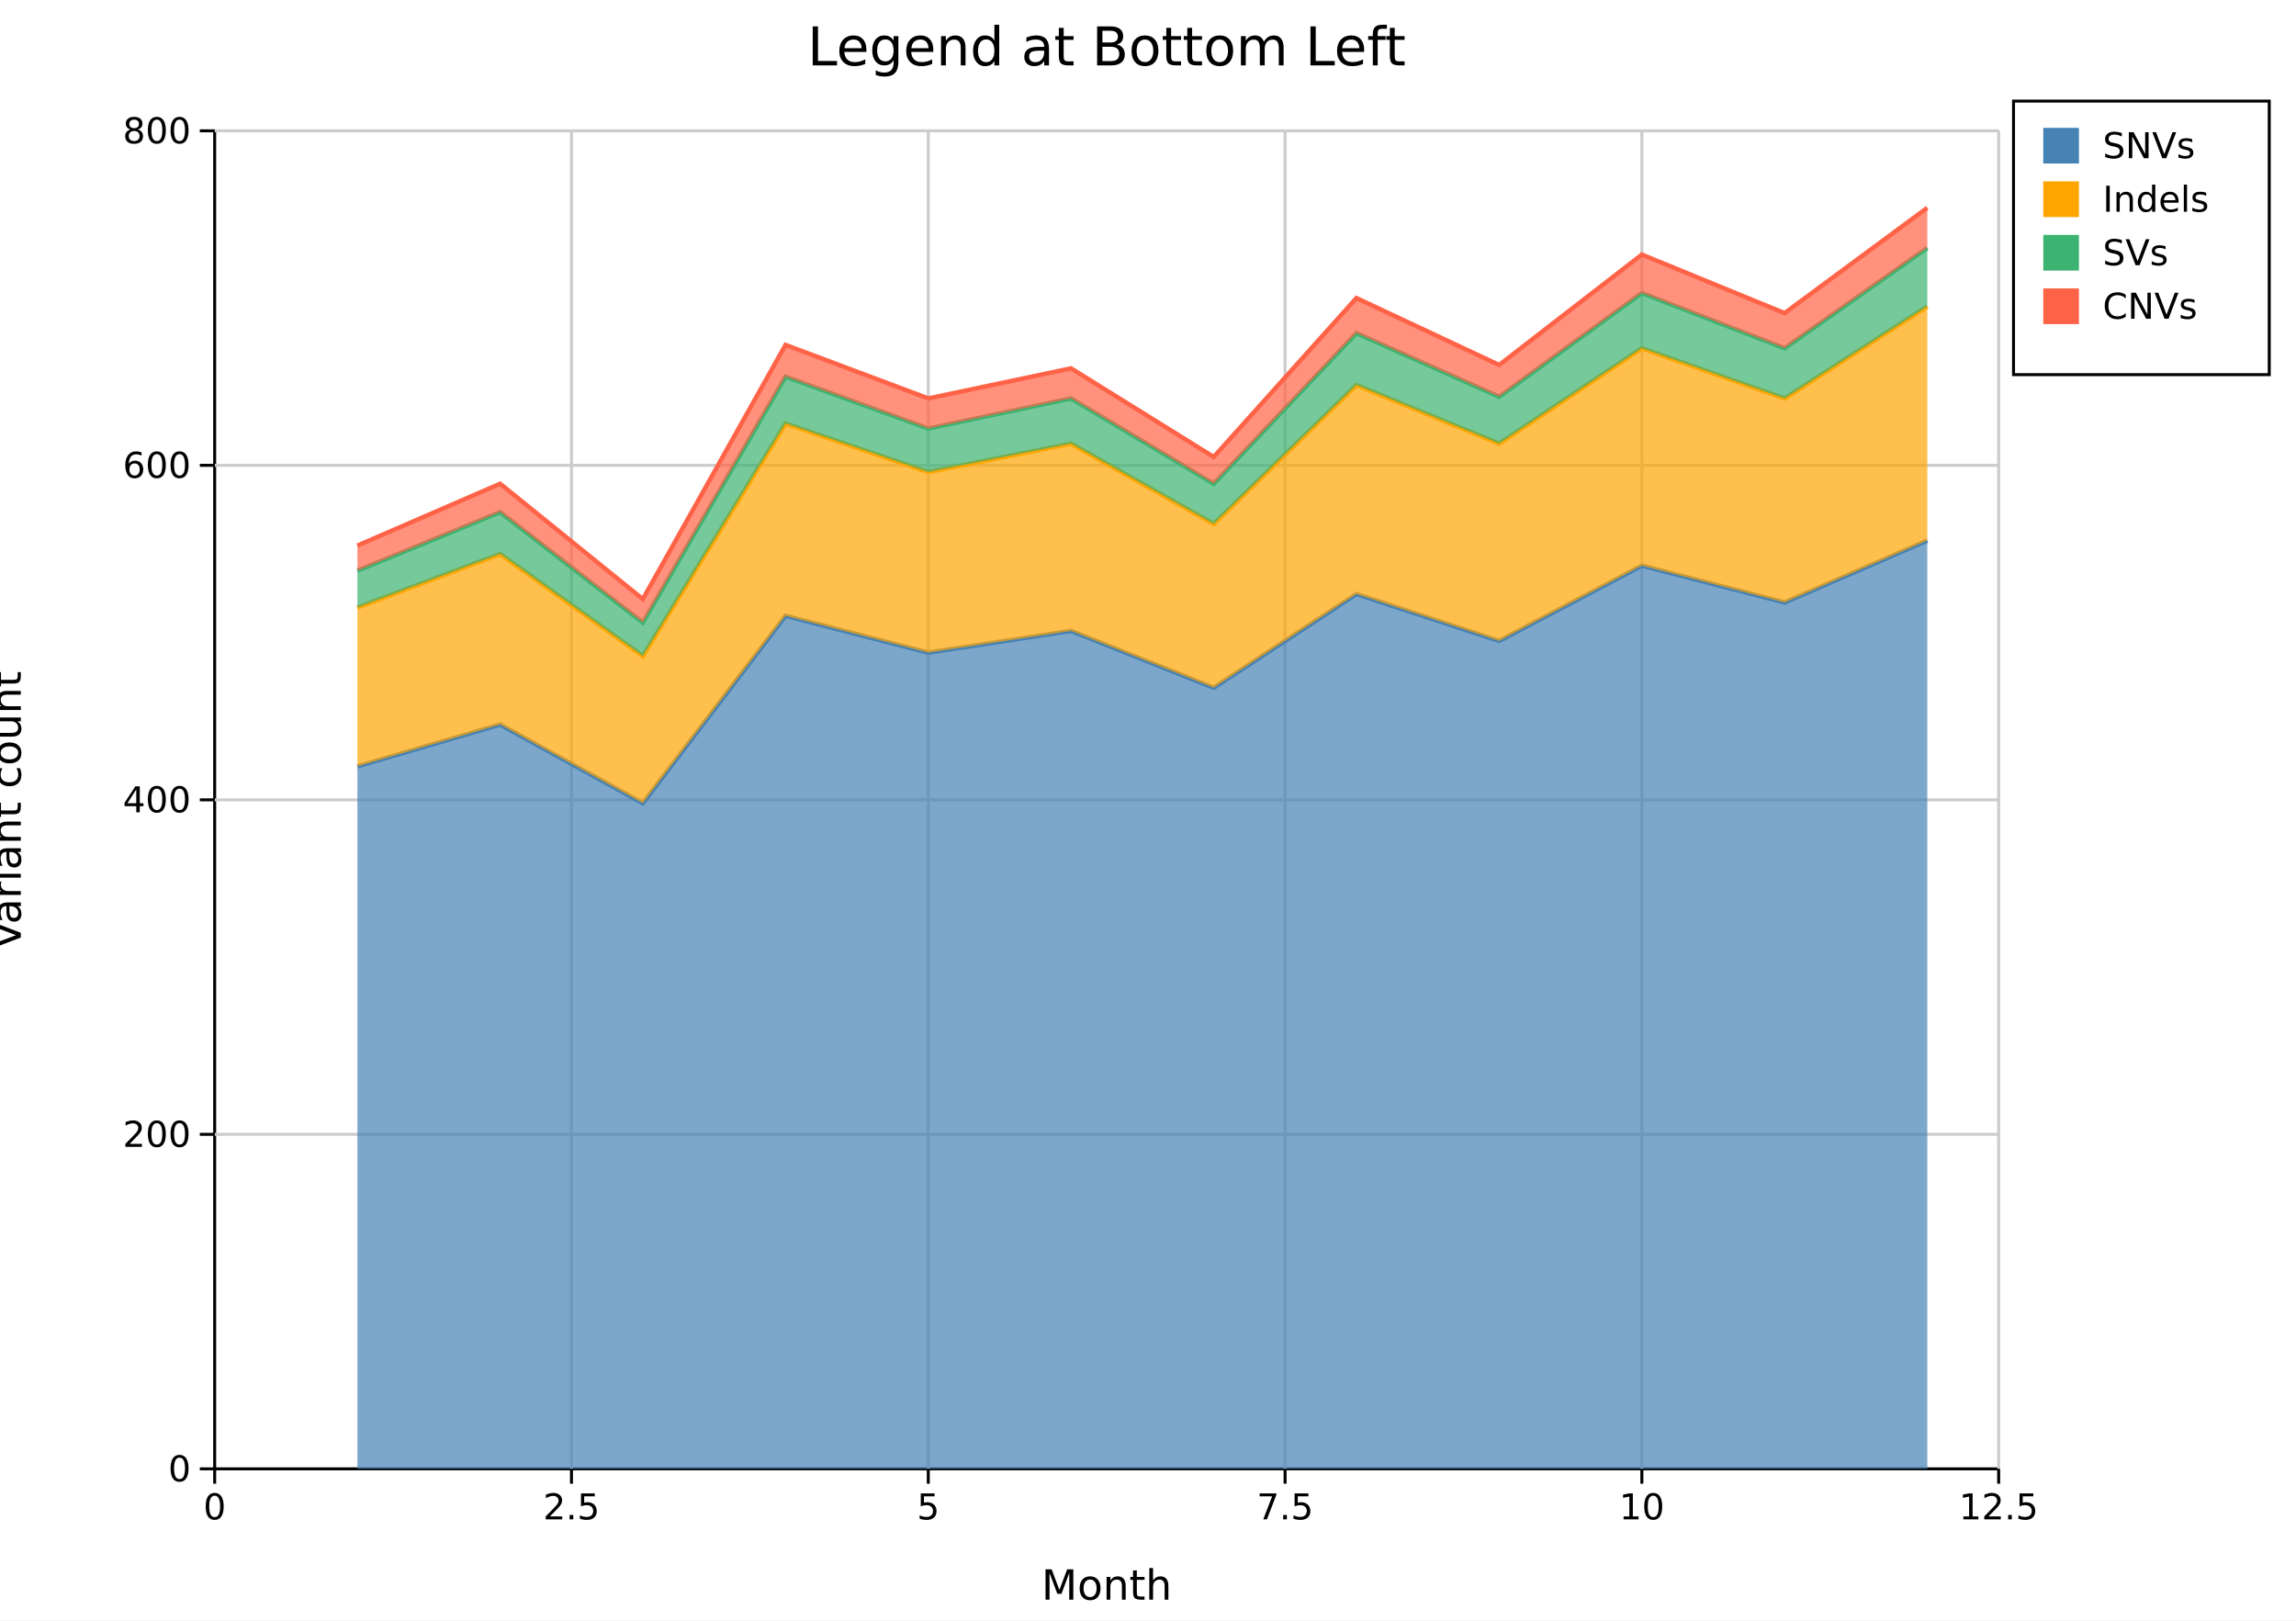
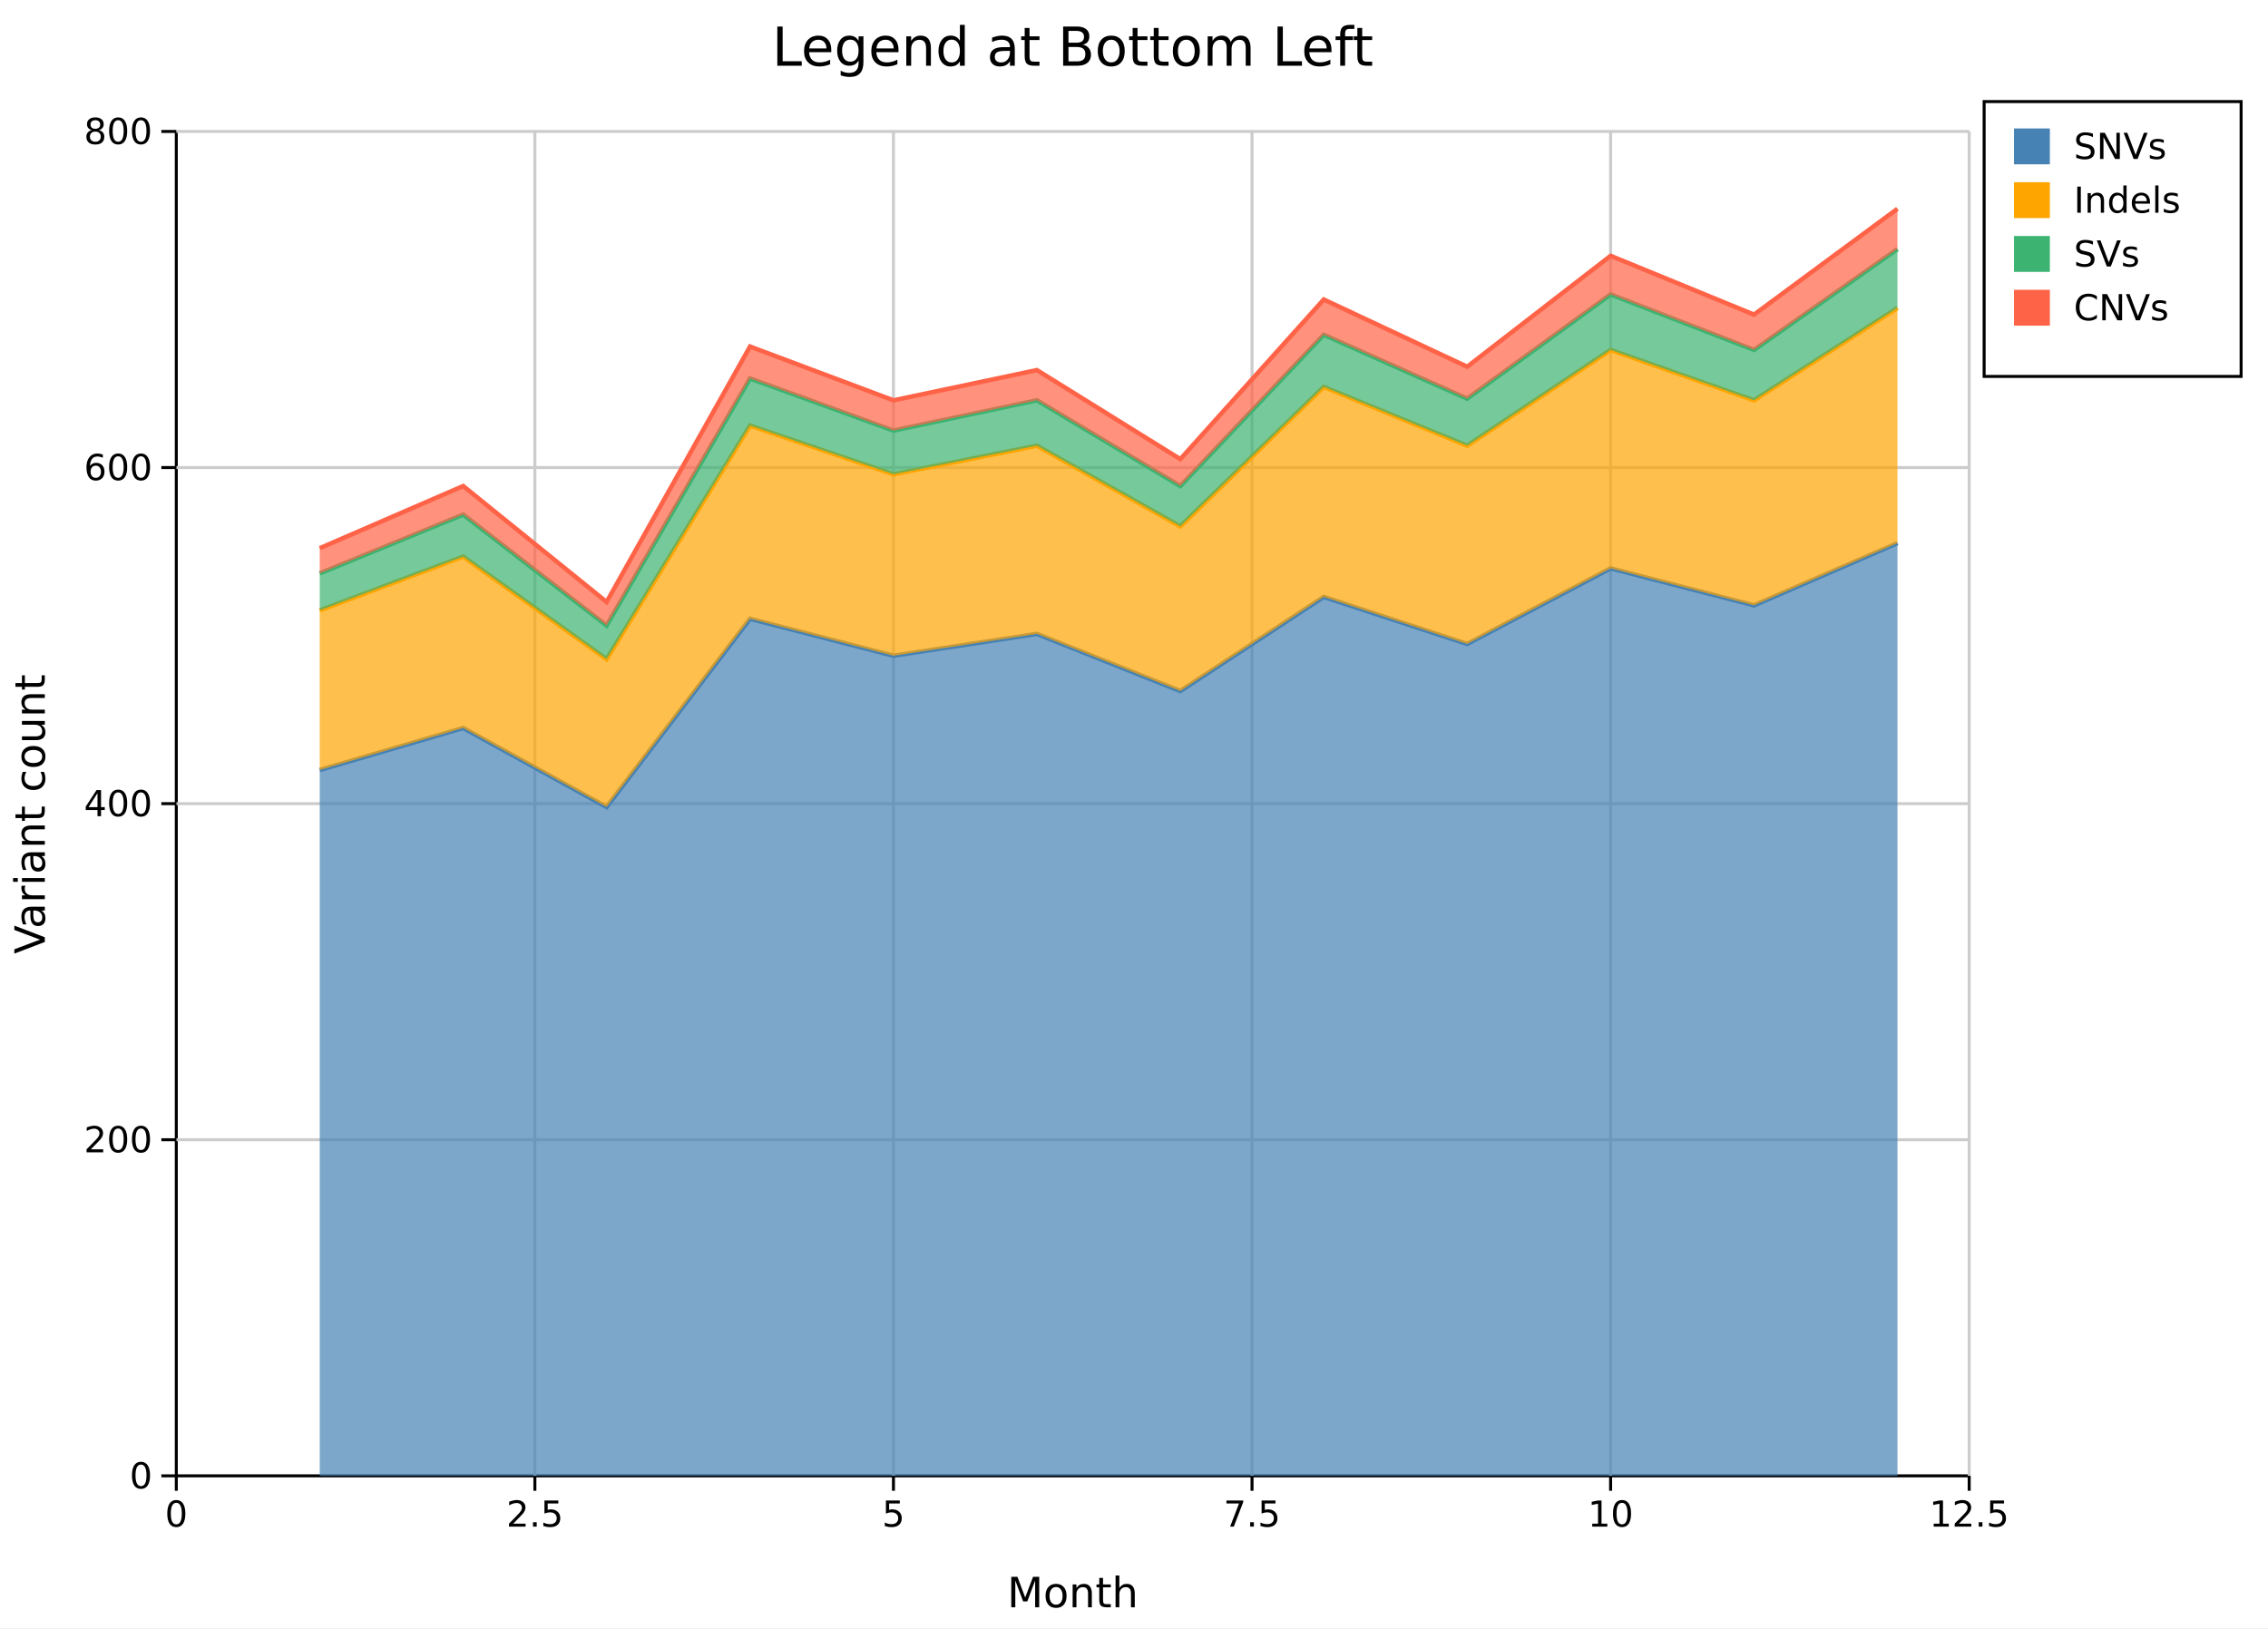
- <svg xmlns="http://www.w3.org/2000/svg" width="772.2" height="545" font-family="DejaVu Sans, Liberation Sans, Arial, sans-serif" fill="black">
+ <svg xmlns="http://www.w3.org/2000/svg" width="759" height="545" font-family="DejaVu Sans, Liberation Sans, Arial, sans-serif" fill="black">
  <rect width="100%" height="100%" fill="white" />
-   <line x1="72.2" y1="494" x2="672.2" y2="494" stroke="#000000" stroke-width="1" />
-   <line x1="72.2" y1="44" x2="72.2" y2="494" stroke="#000000" stroke-width="1" />
-   <line x1="192.2" y1="44" x2="192.2" y2="494" stroke="#cccccc" stroke-width="1" />
-   <line x1="312.2" y1="44" x2="312.2" y2="494" stroke="#cccccc" stroke-width="1" />
-   <line x1="432.2" y1="44" x2="432.2" y2="494" stroke="#cccccc" stroke-width="1" />
-   <line x1="552.2" y1="44" x2="552.2" y2="494" stroke="#cccccc" stroke-width="1" />
-   <line x1="672.2" y1="44" x2="672.2" y2="494" stroke="#cccccc" stroke-width="1" />
-   <line x1="72.2" y1="381.5" x2="672.2" y2="381.5" stroke="#cccccc" stroke-width="1" />
-   <line x1="72.2" y1="269" x2="672.2" y2="269" stroke="#cccccc" stroke-width="1" />
-   <line x1="72.2" y1="156.5" x2="672.2" y2="156.5" stroke="#cccccc" stroke-width="1" />
-   <line x1="72.2" y1="44" x2="672.2" y2="44" stroke="#cccccc" stroke-width="1" />
-   <line x1="72.2" y1="494" x2="72.2" y2="499" stroke="#000000" stroke-width="1" />
-   <text x="72.2" y="511" font-size="12" text-anchor="middle">0</text>
-   <line x1="192.2" y1="494" x2="192.2" y2="499" stroke="#000000" stroke-width="1" />
-   <text x="192.2" y="511" font-size="12" text-anchor="middle">2.5</text>
-   <line x1="312.2" y1="494" x2="312.2" y2="499" stroke="#000000" stroke-width="1" />
-   <text x="312.2" y="511" font-size="12" text-anchor="middle">5</text>
-   <line x1="432.2" y1="494" x2="432.2" y2="499" stroke="#000000" stroke-width="1" />
-   <text x="432.2" y="511" font-size="12" text-anchor="middle">7.5</text>
-   <line x1="552.2" y1="494" x2="552.2" y2="499" stroke="#000000" stroke-width="1" />
-   <text x="552.2" y="511" font-size="12" text-anchor="middle">10</text>
-   <line x1="672.2" y1="494" x2="672.2" y2="499" stroke="#000000" stroke-width="1" />
-   <text x="672.2" y="511" font-size="12" text-anchor="middle">12.5</text>
-   <line x1="67.2" y1="494" x2="72.2" y2="494" stroke="#000000" stroke-width="1" />
-   <text x="64.2" y="498.2" font-size="12" text-anchor="end">0</text>
-   <line x1="67.2" y1="381.5" x2="72.2" y2="381.5" stroke="#000000" stroke-width="1" />
-   <text x="64.2" y="385.7" font-size="12" text-anchor="end">200</text>
-   <line x1="67.2" y1="269" x2="72.2" y2="269" stroke="#000000" stroke-width="1" />
-   <text x="64.2" y="273.2" font-size="12" text-anchor="end">400</text>
-   <line x1="67.2" y1="156.5" x2="72.2" y2="156.5" stroke="#000000" stroke-width="1" />
-   <text x="64.2" y="160.7" font-size="12" text-anchor="end">600</text>
-   <line x1="67.2" y1="44" x2="72.2" y2="44" stroke="#000000" stroke-width="1" />
-   <text x="64.2" y="48.2" font-size="12" text-anchor="end">800</text>
-   <text x="372.2" y="538" font-size="14" text-anchor="middle">Month</text>
-   <text x="7" y="272.5" font-size="14" text-anchor="middle" transform="rotate(-90,7,272.5)">Variant count</text>
-   <text x="372.2" y="22" font-size="18" text-anchor="middle">Legend at Bottom Left</text>
-   <path d="M 120.2 257.75 L 168.2 243.69 L 216.2 270.13 L 264.2 207.13 L 312.2 219.5 L 360.2 212.19 L 408.2 231.31 L 456.2 199.81 L 504.2 215.56 L 552.2 190.25 L 600.2 202.63 L 648.2 181.81 L 648.2 494.0 L 600.2 494.0 L 552.2 494.0 L 504.2 494.0 L 456.2 494.0 L 408.2 494.0 L 360.2 494.0 L 312.2 494.0 L 264.2 494.0 L 216.2 494.0 L 168.2 494.0 L 120.2 494.0 Z" stroke="none" stroke-width="0" fill="#4682b4" fill-opacity="0.7" />
-   <path d="M 120.2 257.75 L 168.2 243.69 L 216.2 270.13 L 264.2 207.13 L 312.2 219.5 L 360.2 212.19 L 408.2 231.31 L 456.2 199.81 L 504.2 215.56 L 552.2 190.25 L 600.2 202.63 L 648.2 181.81 " stroke="#4682b4" stroke-width="1.5" fill="none" />
-   <path d="M 120.2 204.31 L 168.2 186.31 L 216.2 220.63 L 264.2 142.44 L 312.2 158.75 L 360.2 149.19 L 408.2 176.19 L 456.2 129.5 L 504.2 149.19 L 552.2 117.13 L 600.2 134.0 L 648.2 103.06 L 648.2 181.81 L 600.2 202.63 L 552.2 190.25 L 504.2 215.56 L 456.2 199.81 L 408.2 231.31 L 360.2 212.19 L 312.2 219.5 L 264.2 207.13 L 216.2 270.13 L 168.2 243.69 L 120.2 257.75 Z" stroke="none" stroke-width="0" fill="#ffa500" fill-opacity="0.7" />
-   <path d="M 120.2 204.31 L 168.2 186.31 L 216.2 220.63 L 264.2 142.44 L 312.2 158.75 L 360.2 149.19 L 408.2 176.19 L 456.2 129.5 L 504.2 149.19 L 552.2 117.13 L 600.2 134.0 L 648.2 103.06 " stroke="#ffa500" stroke-width="1.5" fill="none" />
-   <path d="M 120.2 191.94 L 168.2 172.25 L 216.2 209.38 L 264.2 126.69 L 312.2 144.13 L 360.2 134.0 L 408.2 162.69 L 456.2 112.06 L 504.2 133.44 L 552.2 98.56 L 600.2 117.13 L 648.2 83.38 L 648.2 103.06 L 600.2 134.0 L 552.2 117.13 L 504.2 149.19 L 456.2 129.5 L 408.2 176.19 L 360.2 149.19 L 312.2 158.75 L 264.2 142.44 L 216.2 220.63 L 168.2 186.31 L 120.2 204.31 Z" stroke="none" stroke-width="0" fill="mediumseagreen" fill-opacity="0.7" />
-   <path d="M 120.2 191.94 L 168.2 172.25 L 216.2 209.38 L 264.2 126.69 L 312.2 144.13 L 360.2 134.0 L 408.2 162.69 L 456.2 112.06 L 504.2 133.44 L 552.2 98.56 L 600.2 117.13 L 648.2 83.38 " stroke="mediumseagreen" stroke-width="1.5" fill="none" />
-   <path d="M 120.2 183.5 L 168.2 162.69 L 216.2 201.5 L 264.2 116.0 L 312.2 134.0 L 360.2 123.88 L 408.2 153.69 L 456.2 100.25 L 504.2 122.75 L 552.2 85.63 L 600.2 105.31 L 648.2 69.88 L 648.2 83.38 L 600.2 117.13 L 552.2 98.56 L 504.2 133.44 L 456.2 112.06 L 408.2 162.69 L 360.2 134.0 L 312.2 144.13 L 264.2 126.69 L 216.2 209.38 L 168.2 172.25 L 120.2 191.94 Z" stroke="none" stroke-width="0" fill="#ff6347" fill-opacity="0.7" />
-   <path d="M 120.2 183.5 L 168.2 162.69 L 216.2 201.5 L 264.2 116.0 L 312.2 134.0 L 360.2 123.88 L 408.2 153.69 L 456.2 100.25 L 504.2 122.75 L 552.2 85.63 L 600.2 105.31 L 648.2 69.88 " stroke="#ff6347" stroke-width="1.5" fill="none" />
-   <rect x="677.2" y="34" width="86" height="92" fill="#ffffff" />
-   <rect x="677.2" y="34" width="86" height="92" fill="none" stroke="#000000" stroke-width="1" />
-   <text x="707.2" y="53.2" font-size="12" text-anchor="start">SNVs</text>
-   <rect x="687.2" y="43" width="12" height="12" fill="#4682b4" />
-   <text x="707.2" y="71.2" font-size="12" text-anchor="start">Indels</text>
-   <rect x="687.2" y="61" width="12" height="12" fill="#ffa500" />
-   <text x="707.2" y="89.2" font-size="12" text-anchor="start">SVs</text>
-   <rect x="687.2" y="79" width="12" height="12" fill="mediumseagreen" />
-   <text x="707.2" y="107.2" font-size="12" text-anchor="start">CNVs</text>
-   <rect x="687.2" y="97" width="12" height="12" fill="#ff6347" />
+   <line x1="59" y1="494" x2="659" y2="494" stroke="#000000" stroke-width="1" />
+   <line x1="59" y1="44" x2="59" y2="494" stroke="#000000" stroke-width="1" />
+   <line x1="179" y1="44" x2="179" y2="494" stroke="#cccccc" stroke-width="1" />
+   <line x1="299" y1="44" x2="299" y2="494" stroke="#cccccc" stroke-width="1" />
+   <line x1="419" y1="44" x2="419" y2="494" stroke="#cccccc" stroke-width="1" />
+   <line x1="539" y1="44" x2="539" y2="494" stroke="#cccccc" stroke-width="1" />
+   <line x1="659" y1="44" x2="659" y2="494" stroke="#cccccc" stroke-width="1" />
+   <line x1="59" y1="381.5" x2="659" y2="381.5" stroke="#cccccc" stroke-width="1" />
+   <line x1="59" y1="269" x2="659" y2="269" stroke="#cccccc" stroke-width="1" />
+   <line x1="59" y1="156.5" x2="659" y2="156.5" stroke="#cccccc" stroke-width="1" />
+   <line x1="59" y1="44" x2="659" y2="44" stroke="#cccccc" stroke-width="1" />
+   <line x1="59" y1="494" x2="59" y2="499" stroke="#000000" stroke-width="1" />
+   <text x="59" y="511" font-size="12" text-anchor="middle">0</text>
+   <line x1="179" y1="494" x2="179" y2="499" stroke="#000000" stroke-width="1" />
+   <text x="179" y="511" font-size="12" text-anchor="middle">2.5</text>
+   <line x1="299" y1="494" x2="299" y2="499" stroke="#000000" stroke-width="1" />
+   <text x="299" y="511" font-size="12" text-anchor="middle">5</text>
+   <line x1="419" y1="494" x2="419" y2="499" stroke="#000000" stroke-width="1" />
+   <text x="419" y="511" font-size="12" text-anchor="middle">7.5</text>
+   <line x1="539" y1="494" x2="539" y2="499" stroke="#000000" stroke-width="1" />
+   <text x="539" y="511" font-size="12" text-anchor="middle">10</text>
+   <line x1="659" y1="494" x2="659" y2="499" stroke="#000000" stroke-width="1" />
+   <text x="659" y="511" font-size="12" text-anchor="middle">12.5</text>
+   <line x1="54" y1="494" x2="59" y2="494" stroke="#000000" stroke-width="1" />
+   <text x="51" y="498.2" font-size="12" text-anchor="end">0</text>
+   <line x1="54" y1="381.5" x2="59" y2="381.5" stroke="#000000" stroke-width="1" />
+   <text x="51" y="385.7" font-size="12" text-anchor="end">200</text>
+   <line x1="54" y1="269" x2="59" y2="269" stroke="#000000" stroke-width="1" />
+   <text x="51" y="273.2" font-size="12" text-anchor="end">400</text>
+   <line x1="54" y1="156.5" x2="59" y2="156.5" stroke="#000000" stroke-width="1" />
+   <text x="51" y="160.7" font-size="12" text-anchor="end">600</text>
+   <line x1="54" y1="44" x2="59" y2="44" stroke="#000000" stroke-width="1" />
+   <text x="51" y="48.2" font-size="12" text-anchor="end">800</text>
+   <text x="359" y="538" font-size="14" text-anchor="middle">Month</text>
+   <text x="15" y="272.5" font-size="14" text-anchor="middle" transform="rotate(-90,15,272.5)">Variant count</text>
+   <text x="359" y="22" font-size="18" text-anchor="middle">Legend at Bottom Left</text>
+   <path d="M 107.0 257.75 L 155.0 243.69 L 203.0 270.13 L 251.0 207.13 L 299.0 219.5 L 347.0 212.19 L 395.0 231.31 L 443.0 199.81 L 491.0 215.56 L 539.0 190.25 L 587.0 202.63 L 635.0 181.81 L 635.0 494.0 L 587.0 494.0 L 539.0 494.0 L 491.0 494.0 L 443.0 494.0 L 395.0 494.0 L 347.0 494.0 L 299.0 494.0 L 251.0 494.0 L 203.0 494.0 L 155.0 494.0 L 107.0 494.0 Z" stroke="none" stroke-width="0" fill="#4682b4" fill-opacity="0.7" />
+   <path d="M 107.0 257.75 L 155.0 243.69 L 203.0 270.13 L 251.0 207.13 L 299.0 219.5 L 347.0 212.19 L 395.0 231.31 L 443.0 199.81 L 491.0 215.56 L 539.0 190.25 L 587.0 202.63 L 635.0 181.81 " stroke="#4682b4" stroke-width="1.5" fill="none" />
+   <path d="M 107.0 204.31 L 155.0 186.31 L 203.0 220.63 L 251.0 142.44 L 299.0 158.75 L 347.0 149.19 L 395.0 176.19 L 443.0 129.5 L 491.0 149.19 L 539.0 117.13 L 587.0 134.0 L 635.0 103.06 L 635.0 181.81 L 587.0 202.63 L 539.0 190.25 L 491.0 215.56 L 443.0 199.81 L 395.0 231.31 L 347.0 212.19 L 299.0 219.5 L 251.0 207.13 L 203.0 270.13 L 155.0 243.69 L 107.0 257.75 Z" stroke="none" stroke-width="0" fill="#ffa500" fill-opacity="0.7" />
+   <path d="M 107.0 204.31 L 155.0 186.31 L 203.0 220.63 L 251.0 142.44 L 299.0 158.75 L 347.0 149.19 L 395.0 176.19 L 443.0 129.5 L 491.0 149.19 L 539.0 117.13 L 587.0 134.0 L 635.0 103.06 " stroke="#ffa500" stroke-width="1.5" fill="none" />
+   <path d="M 107.0 191.94 L 155.0 172.25 L 203.0 209.38 L 251.0 126.69 L 299.0 144.13 L 347.0 134.0 L 395.0 162.69 L 443.0 112.06 L 491.0 133.44 L 539.0 98.56 L 587.0 117.13 L 635.0 83.38 L 635.0 103.06 L 587.0 134.0 L 539.0 117.13 L 491.0 149.19 L 443.0 129.5 L 395.0 176.19 L 347.0 149.19 L 299.0 158.75 L 251.0 142.44 L 203.0 220.63 L 155.0 186.31 L 107.0 204.31 Z" stroke="none" stroke-width="0" fill="mediumseagreen" fill-opacity="0.7" />
+   <path d="M 107.0 191.94 L 155.0 172.25 L 203.0 209.38 L 251.0 126.69 L 299.0 144.13 L 347.0 134.0 L 395.0 162.69 L 443.0 112.06 L 491.0 133.44 L 539.0 98.56 L 587.0 117.13 L 635.0 83.38 " stroke="mediumseagreen" stroke-width="1.5" fill="none" />
+   <path d="M 107.0 183.5 L 155.0 162.69 L 203.0 201.5 L 251.0 116.0 L 299.0 134.0 L 347.0 123.88 L 395.0 153.69 L 443.0 100.25 L 491.0 122.75 L 539.0 85.63 L 587.0 105.31 L 635.0 69.88 L 635.0 83.38 L 587.0 117.13 L 539.0 98.56 L 491.0 133.44 L 443.0 112.06 L 395.0 162.69 L 347.0 134.0 L 299.0 144.13 L 251.0 126.69 L 203.0 209.38 L 155.0 172.25 L 107.0 191.94 Z" stroke="none" stroke-width="0" fill="#ff6347" fill-opacity="0.7" />
+   <path d="M 107.0 183.5 L 155.0 162.69 L 203.0 201.5 L 251.0 116.0 L 299.0 134.0 L 347.0 123.88 L 395.0 153.69 L 443.0 100.25 L 491.0 122.75 L 539.0 85.63 L 587.0 105.31 L 635.0 69.88 " stroke="#ff6347" stroke-width="1.5" fill="none" />
+   <rect x="664" y="34" width="86" height="92" fill="#ffffff" />
+   <rect x="664" y="34" width="86" height="92" fill="none" stroke="#000000" stroke-width="1" />
+   <text x="694" y="53.2" font-size="12" text-anchor="start">SNVs</text>
+   <rect x="674" y="43" width="12" height="12" fill="#4682b4" />
+   <text x="694" y="71.2" font-size="12" text-anchor="start">Indels</text>
+   <rect x="674" y="61" width="12" height="12" fill="#ffa500" />
+   <text x="694" y="89.2" font-size="12" text-anchor="start">SVs</text>
+   <rect x="674" y="79" width="12" height="12" fill="mediumseagreen" />
+   <text x="694" y="107.2" font-size="12" text-anchor="start">CNVs</text>
+   <rect x="674" y="97" width="12" height="12" fill="#ff6347" />
</svg>
